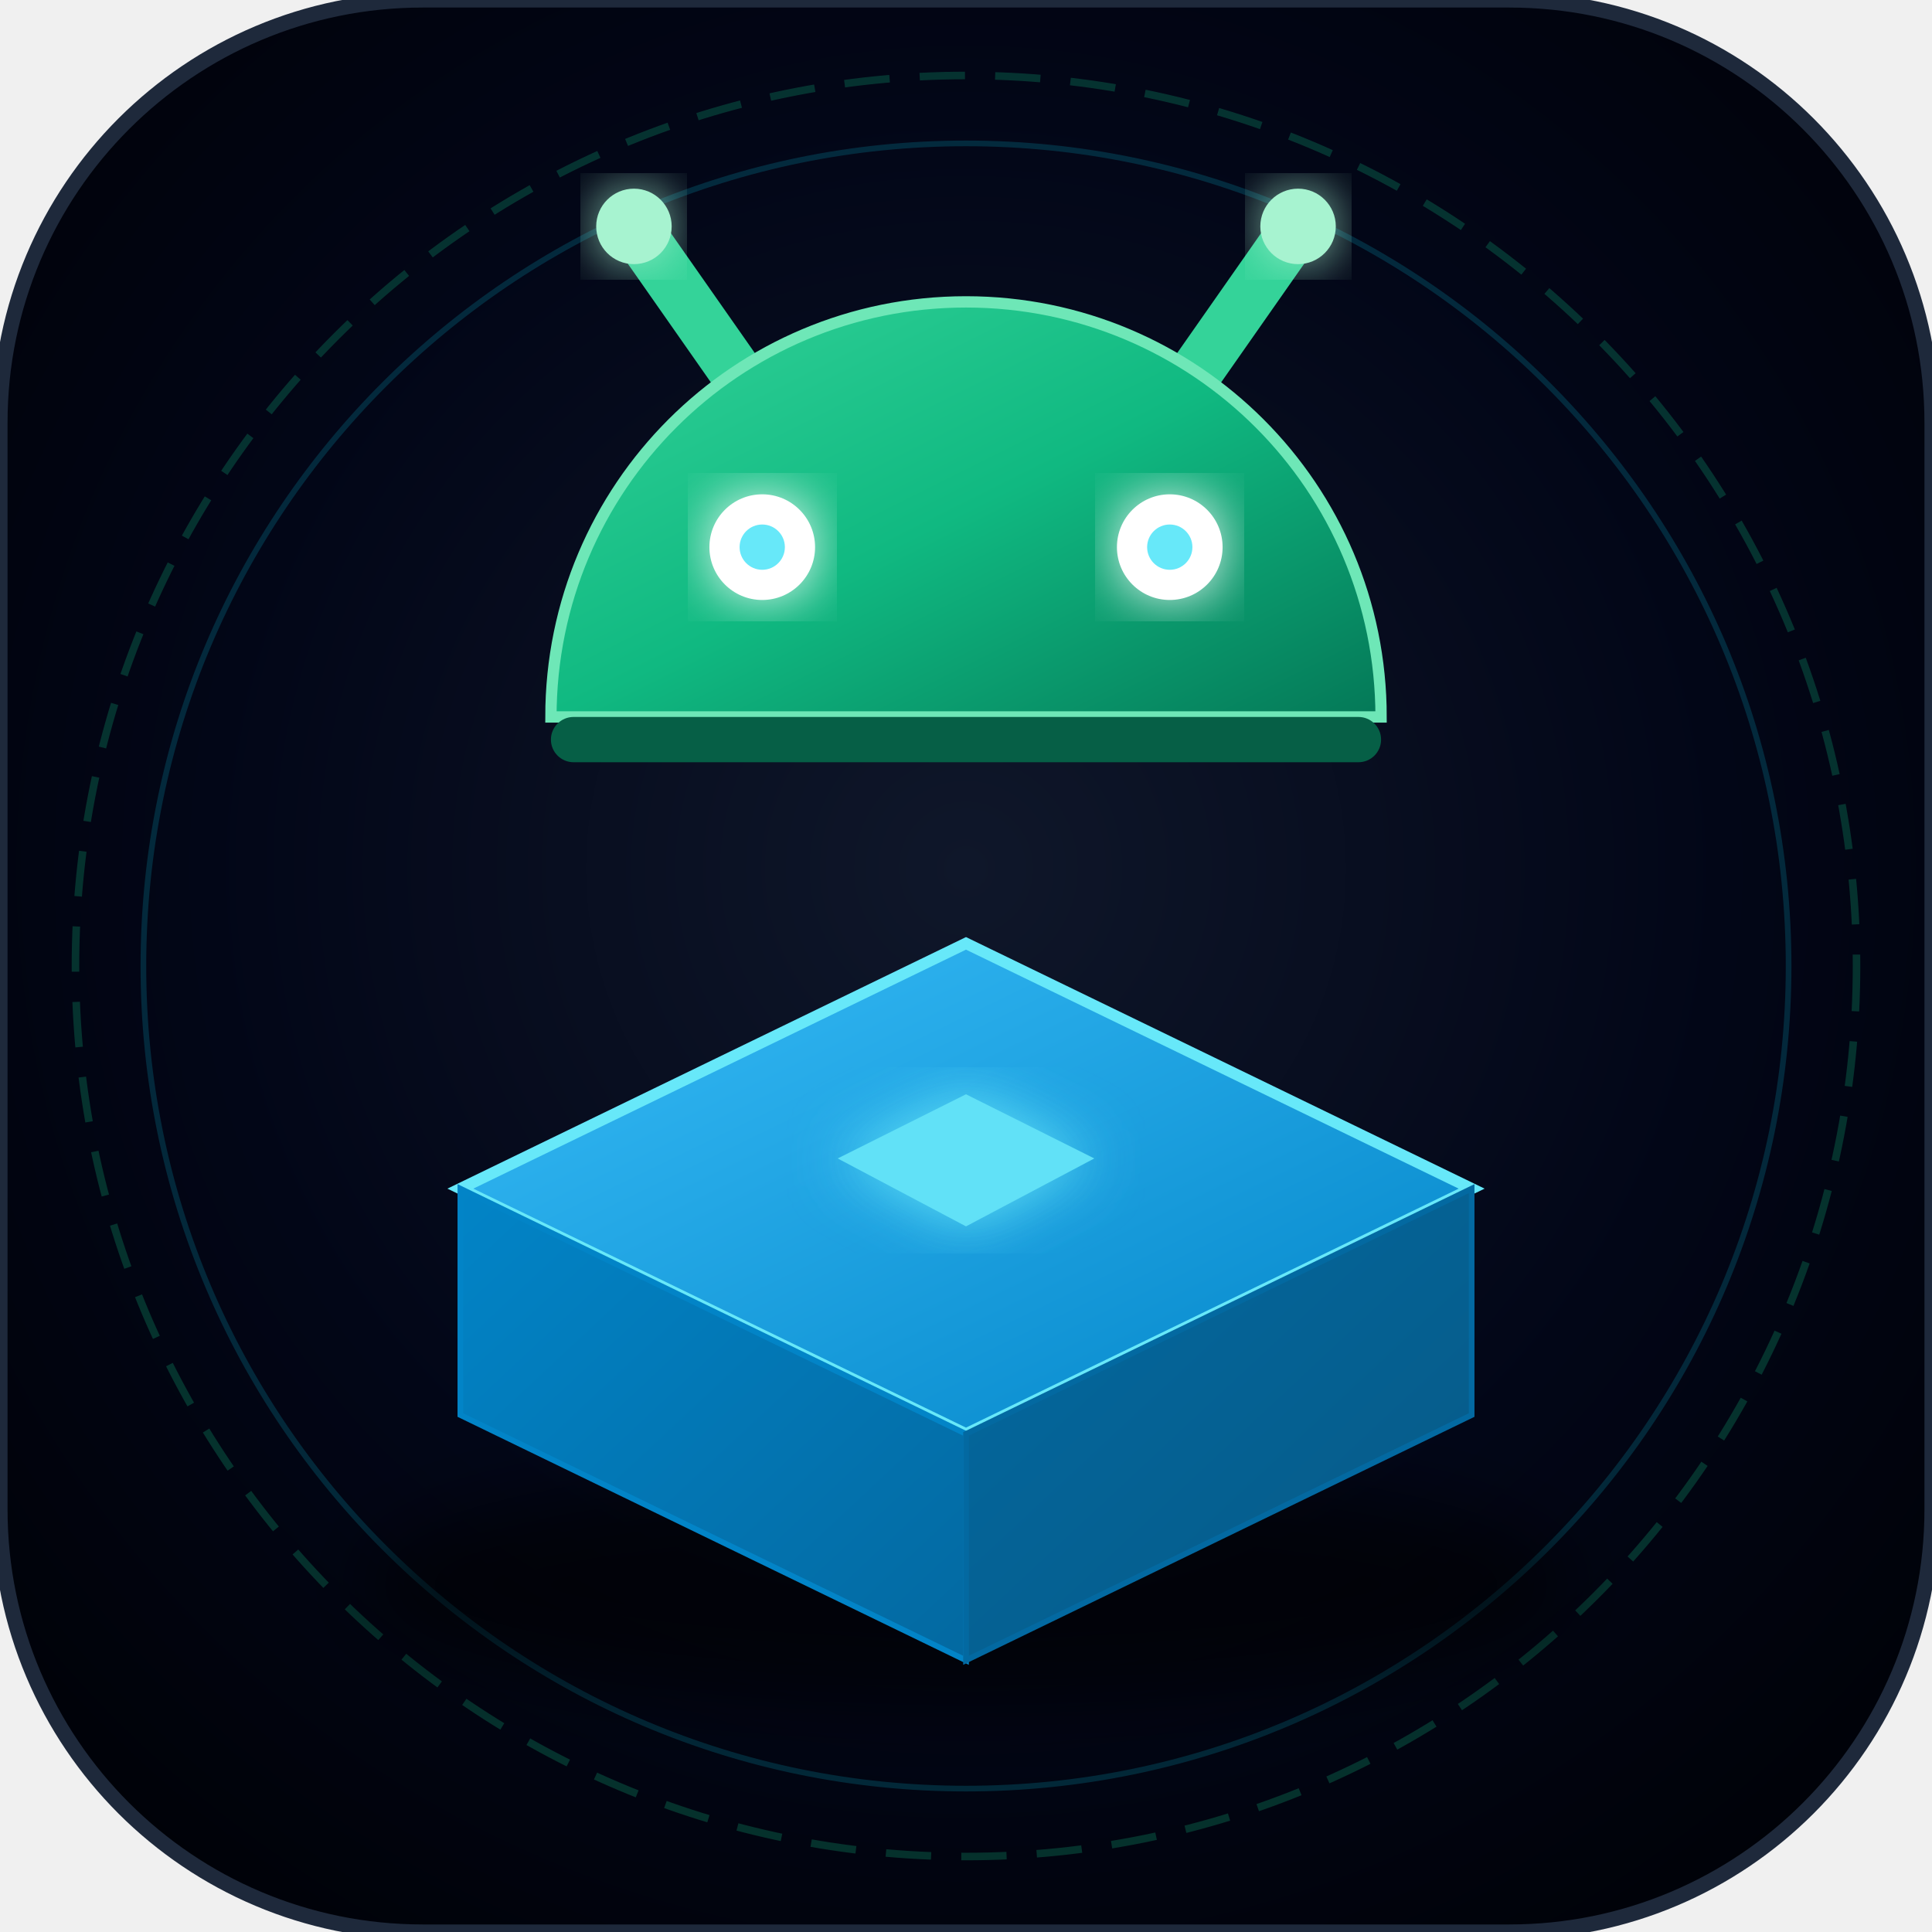
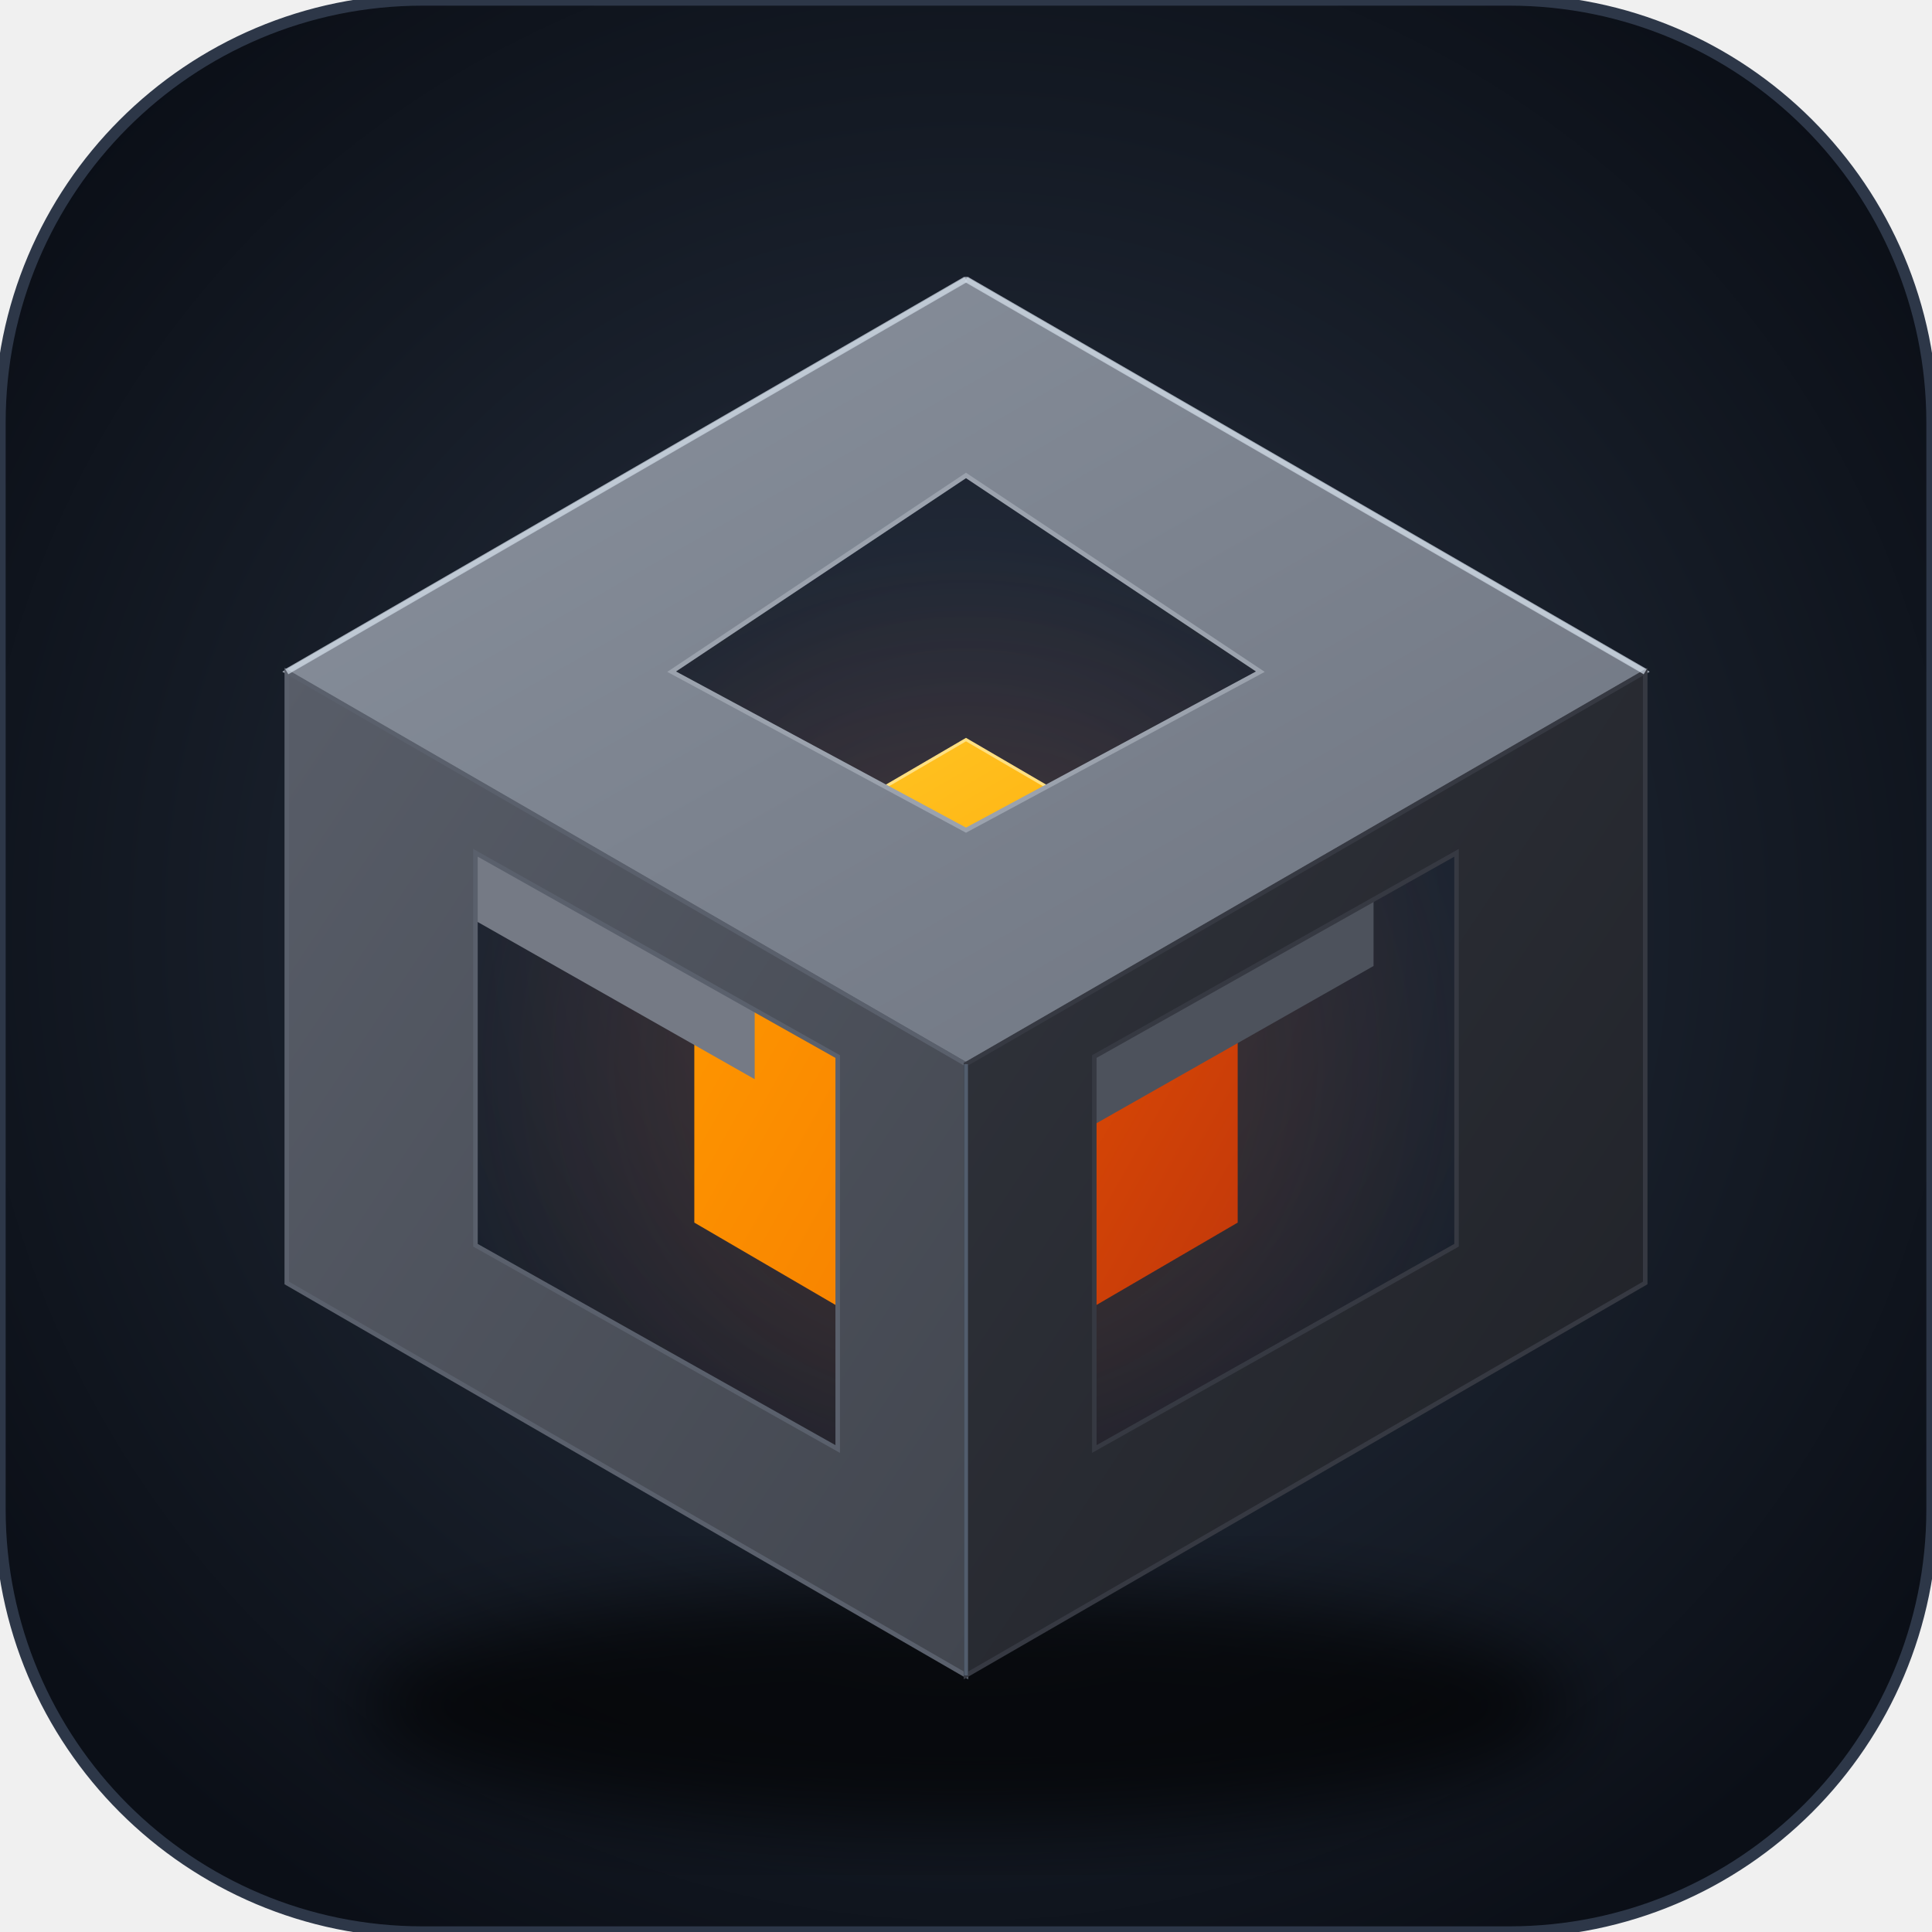
<svg xmlns="http://www.w3.org/2000/svg" viewBox="0 0 512 512" width="512" height="512">
  <defs>
-     <radialGradient id="bgRadial" cx="50%" cy="45%" r="65%">
-       <stop offset="0%" stop-color="#0f172a" />
-       <stop offset="60%" stop-color="#020617" />
-       <stop offset="100%" stop-color="#000208" />
+     <radialGradient id="bgGlow" cx="50%" cy="48%" r="60%">
+       <stop offset="0%" stop-color="#2a3344" />
+       <stop offset="70%" stop-color="#141a24" />
+       <stop offset="100%" stop-color="#0b0f17" />
    </radialGradient>
-     <linearGradient id="droidHeadGrad" x1="0%" y1="0%" x2="100%" y2="100%">
-       <stop offset="0%" stop-color="#34d399" />
-       <stop offset="50%" stop-color="#10b981" />
-       <stop offset="100%" stop-color="#047857" />
+     <radialGradient id="amberCoreGlow" cx="50%" cy="52%" r="40%">
+       <stop offset="0%" stop-color="#ffb300" stop-opacity="0.3" />
+       <stop offset="50%" stop-color="#ea580c" stop-opacity="0.1" />
+       <stop offset="100%" stop-color="#ea580c" stop-opacity="0" />
+     </radialGradient>
+     <linearGradient id="slateTop" x1="0%" y1="0%" x2="100%" y2="100%">
+       <stop offset="0%" stop-color="#8a929e" />
+       <stop offset="100%" stop-color="#6e7480" />
    </linearGradient>
-     <linearGradient id="cubeTop" x1="0%" y1="0%" x2="100%" y2="100%">
-       <stop offset="0%" stop-color="#38bdf8" />
-       <stop offset="100%" stop-color="#0284c7" />
+     <linearGradient id="slateLeft" x1="0%" y1="0%" x2="100%" y2="100%">
+       <stop offset="0%" stop-color="#585d68" />
+       <stop offset="100%" stop-color="#42464f" />
    </linearGradient>
-     <linearGradient id="cubeLeft" x1="0%" y1="0%" x2="100%" y2="100%">
-       <stop offset="0%" stop-color="#0284c7" />
-       <stop offset="100%" stop-color="#0369a1" />
+     <linearGradient id="slateRight" x1="0%" y1="0%" x2="100%" y2="100%">
+       <stop offset="0%" stop-color="#31343c" />
+       <stop offset="100%" stop-color="#1f2127" />
    </linearGradient>
-     <linearGradient id="cubeRight" x1="0%" y1="0%" x2="100%" y2="100%">
-       <stop offset="0%" stop-color="#0369a1" />
-       <stop offset="100%" stop-color="#075985" />
+     <linearGradient id="amberTop" x1="0%" y1="0%" x2="100%" y2="100%">
+       <stop offset="0%" stop-color="#ffca28" />
+       <stop offset="100%" stop-color="#ffa000" />
    </linearGradient>
-     <filter id="neonGlow" x="-20%" y="-20%" width="140%" height="140%">
-       <feGaussianBlur stdDeviation="8" result="blur" />
-       <feComposite in="SourceGraphic" in2="blur" operator="over" />
+     <linearGradient id="amberLeft" x1="0%" y1="0%" x2="100%" y2="100%">
+       <stop offset="0%" stop-color="#ff9800" />
+       <stop offset="100%" stop-color="#f57c00" />
+     </linearGradient>
+     <linearGradient id="amberRight" x1="0%" y1="0%" x2="100%" y2="100%">
+       <stop offset="0%" stop-color="#e65100" />
+       <stop offset="100%" stop-color="#bf360c" />
+     </linearGradient>
+     <filter id="floorShadow" x="-20%" y="-20%" width="140%" height="140%">
+       <feGaussianBlur stdDeviation="10" />
    </filter>
  </defs>
-   <rect width="512" height="512" rx="112" fill="url(#bgRadial)" stroke="#1e293b" stroke-width="4" />
-   <circle cx="256" cy="256" r="236" fill="none" stroke="#10b981" stroke-width="2" stroke-opacity="0.25" stroke-dasharray="12 8" />
-   <circle cx="256" cy="256" r="218" fill="none" stroke="#06b6d4" stroke-width="1.5" stroke-opacity="0.2" />
-   <ellipse cx="256" cy="420" rx="160" ry="32" fill="#000000" opacity="0.6" filter="blur(10px)" />
-   <g transform="translate(0, 30)">
-     <polygon points="256,220 390,285 256,350 122,285" fill="url(#cubeTop)" stroke="#67e8f9" stroke-width="3" />
-     <polygon points="122,285 256,350 256,410 122,345" fill="url(#cubeLeft)" stroke="#0284c7" stroke-width="1.5" />
-     <polygon points="256,350 390,285 390,345 256,410" fill="url(#cubeRight)" stroke="#0369a1" stroke-width="1.5" />
-     <polygon points="256,260 290,277 256,295 222,277" fill="#67e8f9" opacity="0.9" filter="url(#neonGlow)" />
-   </g>
-   <g transform="translate(0, -10)">
-     <line x1="210" y1="130" x2="168" y2="70" stroke="#34d399" stroke-width="14" stroke-linecap="round" />
-     <circle cx="168" cy="70" r="10" fill="#a7f3d0" filter="url(#neonGlow)" />
-     <line x1="302" y1="130" x2="344" y2="70" stroke="#34d399" stroke-width="14" stroke-linecap="round" />
-     <circle cx="344" cy="70" r="10" fill="#a7f3d0" filter="url(#neonGlow)" />
-     <path d="M146,200 C146,139.2 195.2,90 256,90 C316.8,90 366,139.2 366,200 Z" fill="url(#droidHeadGrad)" stroke="#6ee7b7" stroke-width="3" />
-     <rect x="146" y="200" width="220" height="12" rx="6" fill="#065f46" />
-     <circle cx="202" cy="155" r="14" fill="#ffffff" filter="url(#neonGlow)" />
-     <circle cx="202" cy="155" r="6" fill="#67e8f9" />
-     <circle cx="310" cy="155" r="14" fill="#ffffff" filter="url(#neonGlow)" />
-     <circle cx="310" cy="155" r="6" fill="#67e8f9" />
+   <rect width="512" height="512" rx="112" fill="url(#bgGlow)" stroke="#2d3748" stroke-width="3" />
+   <circle cx="256" cy="275" r="170" fill="url(#amberCoreGlow)" />
+   <ellipse cx="256" cy="452" rx="160" ry="32" fill="#000000" opacity="0.65" filter="url(#floorShadow)" />
+   <g transform="translate(0, 0)">
+     <polygon points="256,196 328,238 256,280 184,238" fill="url(#amberTop)" stroke="#ffe082" stroke-width="0.8" />
+     <polygon points="184,238 256,280 256,366 184,324" fill="url(#amberLeft)" />
+     <polygon points="256,280 328,238 328,324 256,366" fill="url(#amberRight)" />
+     <polygon points="334,178 334,238 256,280 256,220" fill="#4d525c" opacity="0.95" />
+     <polygon points="178,178 256,220 256,280 184,238" fill="#363940" opacity="0.95" />
+     <polygon points="126,226 200,268 200,286 126,244" fill="#757a85" />
+     <polygon points="222,280 222,364 256,344 256,306" fill="#24262b" opacity="0.9" />
+     <polygon points="290,280 364,238 364,256 290,298" fill="#4d525c" />
+     <polygon points="290,280 290,364 256,344 256,306" fill="#757a85" opacity="0.9" />
+     <path d="M 256 74 L 436 178 L 256 282 L 76 178 Z M 256 126 L 178 178 L 256 220 L 334 178 Z" fill="url(#slateTop)" fill-rule="evenodd" stroke="#9ba2ad" stroke-width="1.2" />
+     <path d="M 76 178 L 256 282 L 256 444 L 76 340 Z M 126 226 L 222 280 L 222 384 L 126 330 Z" fill="url(#slateLeft)" fill-rule="evenodd" stroke="#5a606c" stroke-width="1.2" />
+     <path d="M 256 282 L 436 178 L 436 340 L 256 444 Z M 290 280 L 386 226 L 386 330 L 290 384 Z" fill="url(#slateRight)" fill-rule="evenodd" stroke="#363942" stroke-width="1.2" />
+     <line x1="256" y1="74" x2="436" y2="178" stroke="#cbd5e1" stroke-width="1.6" opacity="0.75" />
+     <line x1="256" y1="74" x2="76" y2="178" stroke="#cbd5e1" stroke-width="1.6" opacity="0.75" />
+     <line x1="256" y1="282" x2="256" y2="444" stroke="#64748b" stroke-width="1" opacity="0.6" />
  </g>
</svg>
